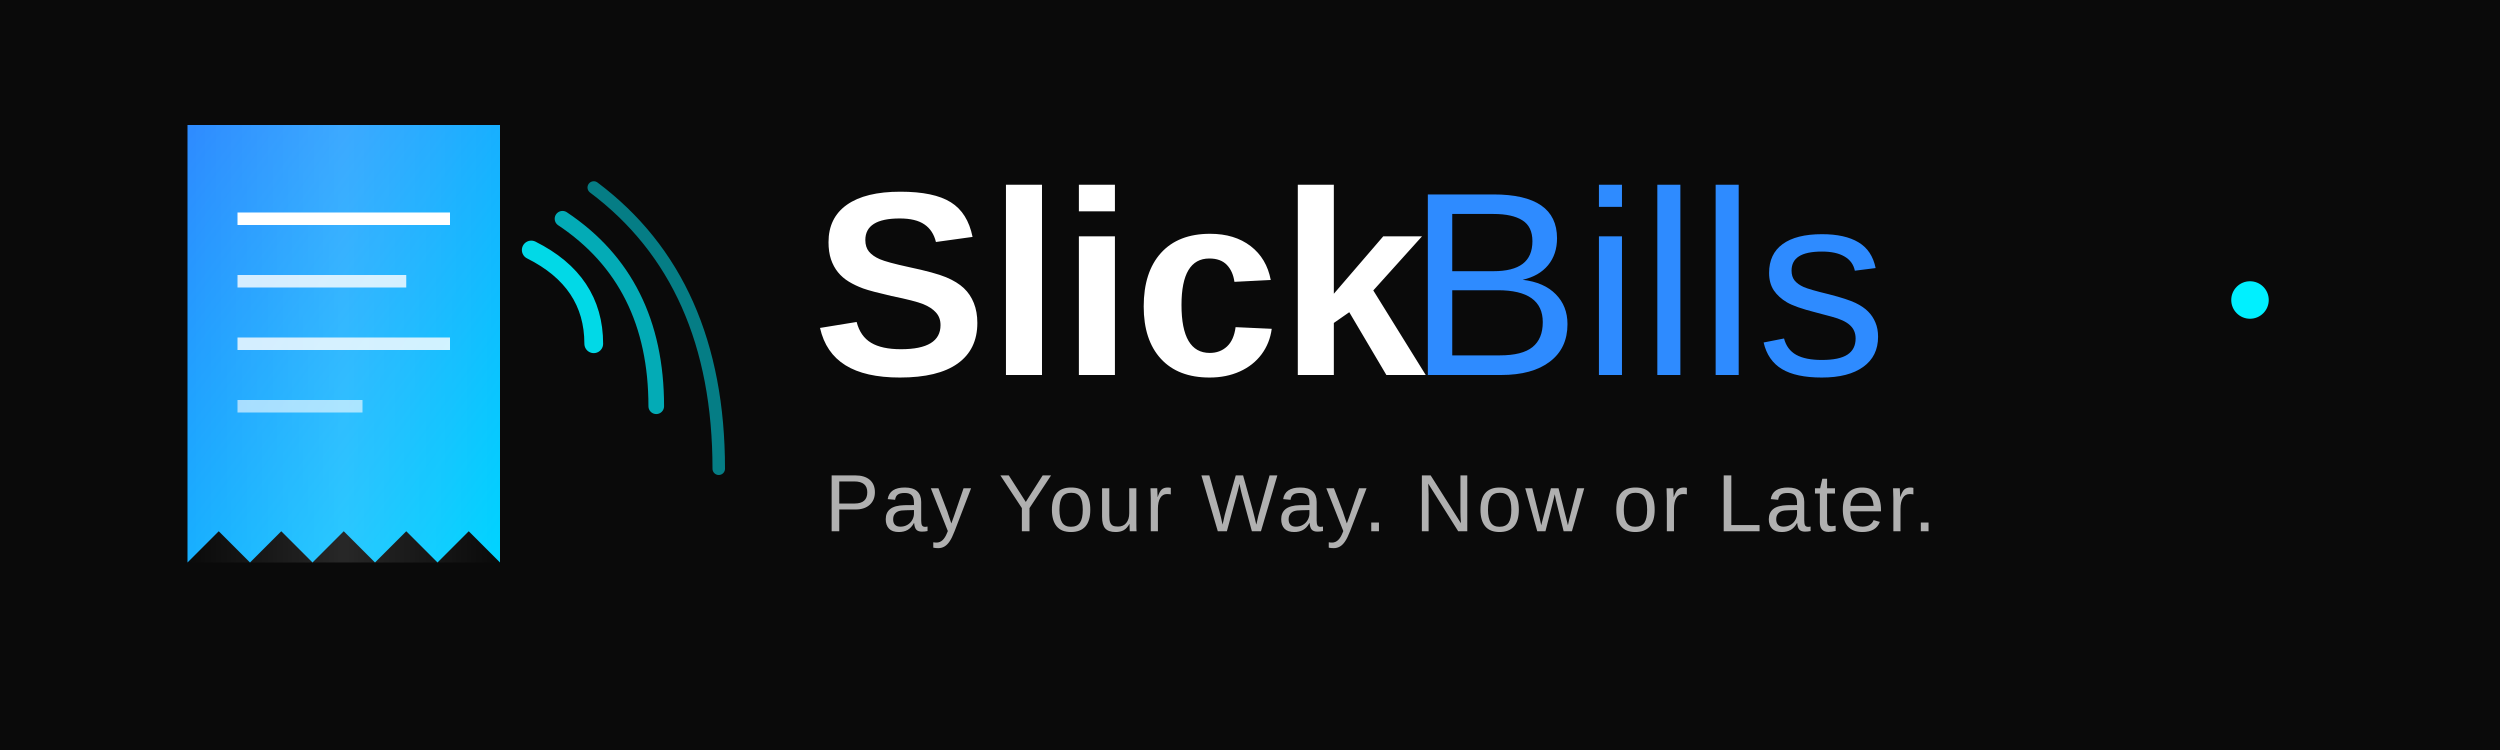
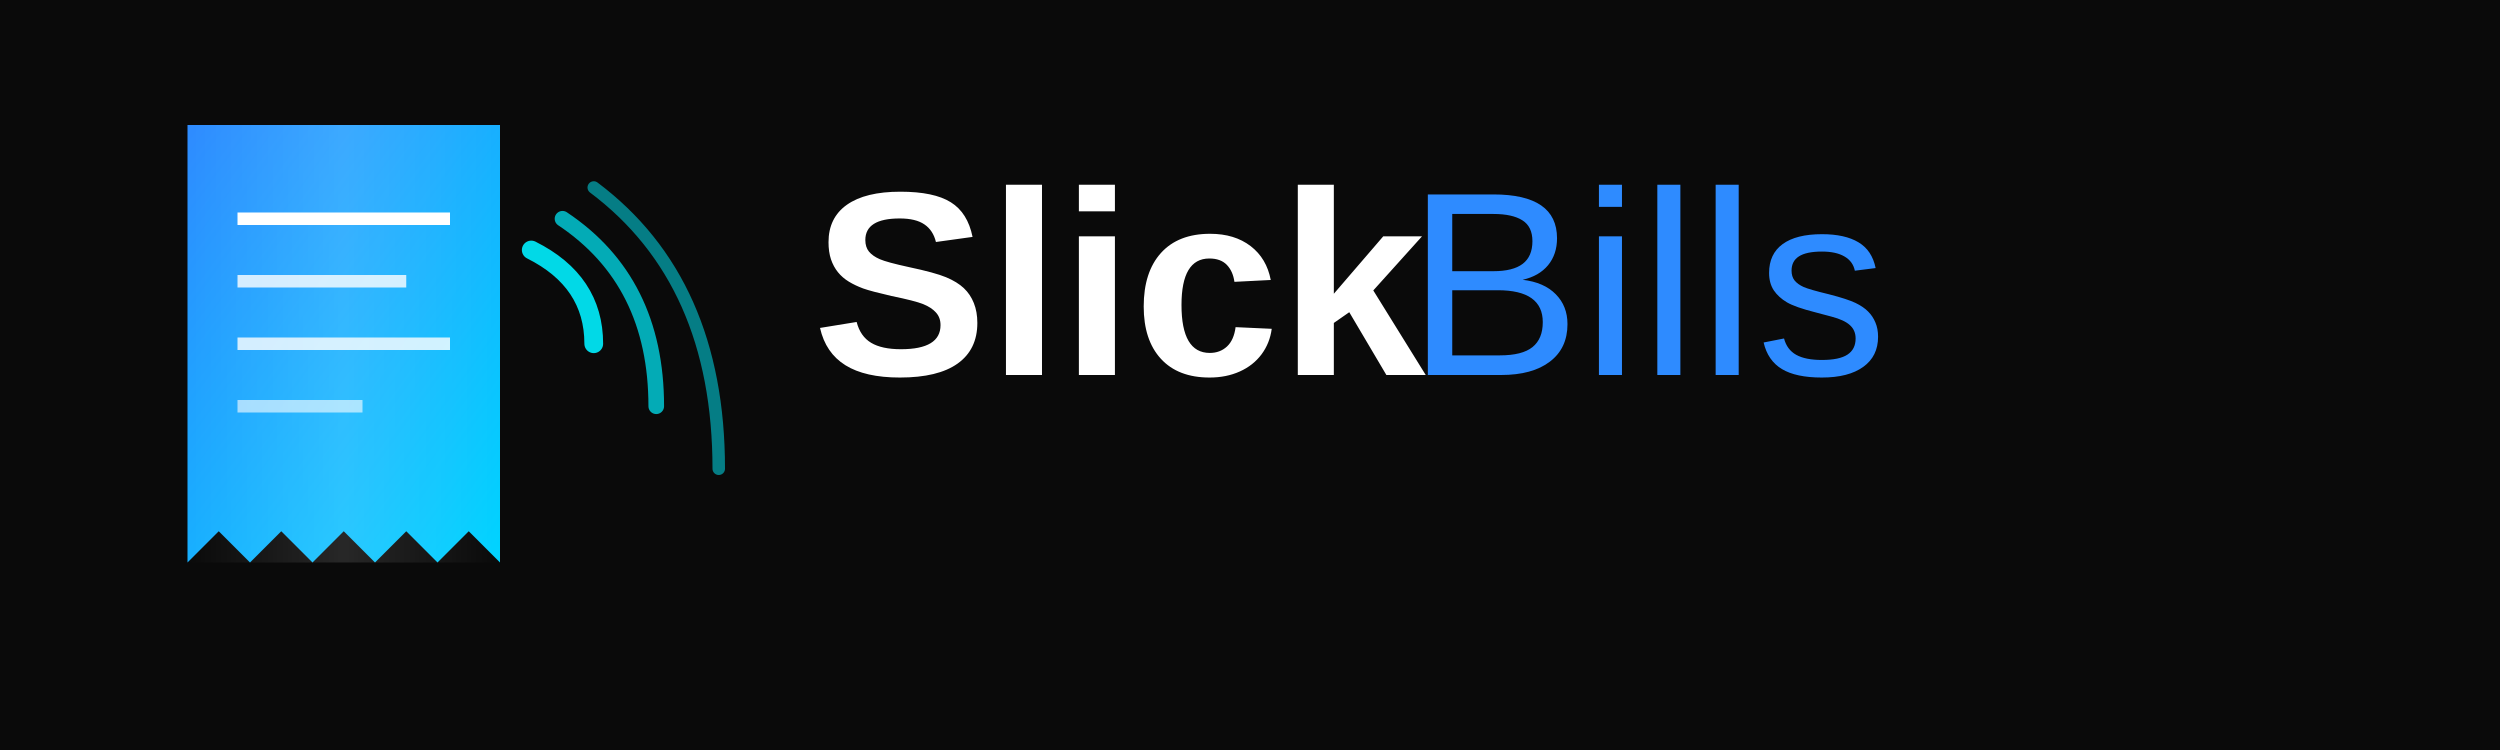
<svg xmlns="http://www.w3.org/2000/svg" viewBox="0 0 400 120">
  <rect width="400" height="120" fill="#0a0a0a" />
  <defs>
    <linearGradient id="iconGradientDark" x1="0%" y1="0%" x2="100%" y2="100%">
      <stop offset="0%" style="stop-color:#2E8BFF;stop-opacity:1" />
      <stop offset="100%" style="stop-color:#00D4FF;stop-opacity:1" />
    </linearGradient>
    <linearGradient id="shineGradientDark" x1="0%" y1="0%" x2="100%" y2="0%">
      <stop offset="0%" style="stop-color:#ffffff;stop-opacity:0" />
      <stop offset="50%" style="stop-color:#ffffff;stop-opacity:0.4" />
      <stop offset="100%" style="stop-color:#ffffff;stop-opacity:0" />
    </linearGradient>
  </defs>
  <g transform="translate(20, 20)">
    <path d="M 10 0 L 60 0 L 60 70 L 55 65 L 50 70 L 45 65 L 40 70 L 35 65 L 30 70 L 25 65 L 20 70 L 15 65 L 10 70 Z" fill="url(#iconGradientDark)" stroke="none" />
    <line x1="18" y1="15" x2="52" y2="15" stroke="white" stroke-width="2" opacity="1" />
    <line x1="18" y1="25" x2="45" y2="25" stroke="white" stroke-width="2" opacity="0.8" />
    <line x1="18" y1="35" x2="52" y2="35" stroke="white" stroke-width="2" opacity="0.8" />
    <line x1="18" y1="45" x2="38" y2="45" stroke="white" stroke-width="2" opacity="0.6" />
    <path d="M 65 20 Q 75 25 75 35" fill="none" stroke="#00F0FF" stroke-width="3" stroke-linecap="round" opacity="0.9" />
    <path d="M 70 15 Q 85 25 85 45" fill="none" stroke="#00F0FF" stroke-width="2.5" stroke-linecap="round" opacity="0.7" />
    <path d="M 75 10 Q 95 25 95 55" fill="none" stroke="#00F0FF" stroke-width="2" stroke-linecap="round" opacity="0.5" />
    <rect x="10" y="0" width="50" height="70" fill="url(#shineGradientDark)" opacity="0.3" />
  </g>
  <g transform="translate(130, 60)">
    <text x="0" y="0" font-family="Arial, sans-serif" font-size="42" font-weight="700" fill="#ffffff">
      Slick
    </text>
    <text x="95" y="0" font-family="Arial, sans-serif" font-size="42" font-weight="500" fill="#2E8BFF">
      Bills
    </text>
  </g>
-   <text x="132" y="85" font-family="Arial, sans-serif" font-size="13" font-weight="400" fill="#b0b0b0" letter-spacing="0.5">
-     Pay Your Way. Now or Later.
-   </text>
-   <circle cx="360" cy="48" r="3" fill="#00F0FF" />
</svg>
